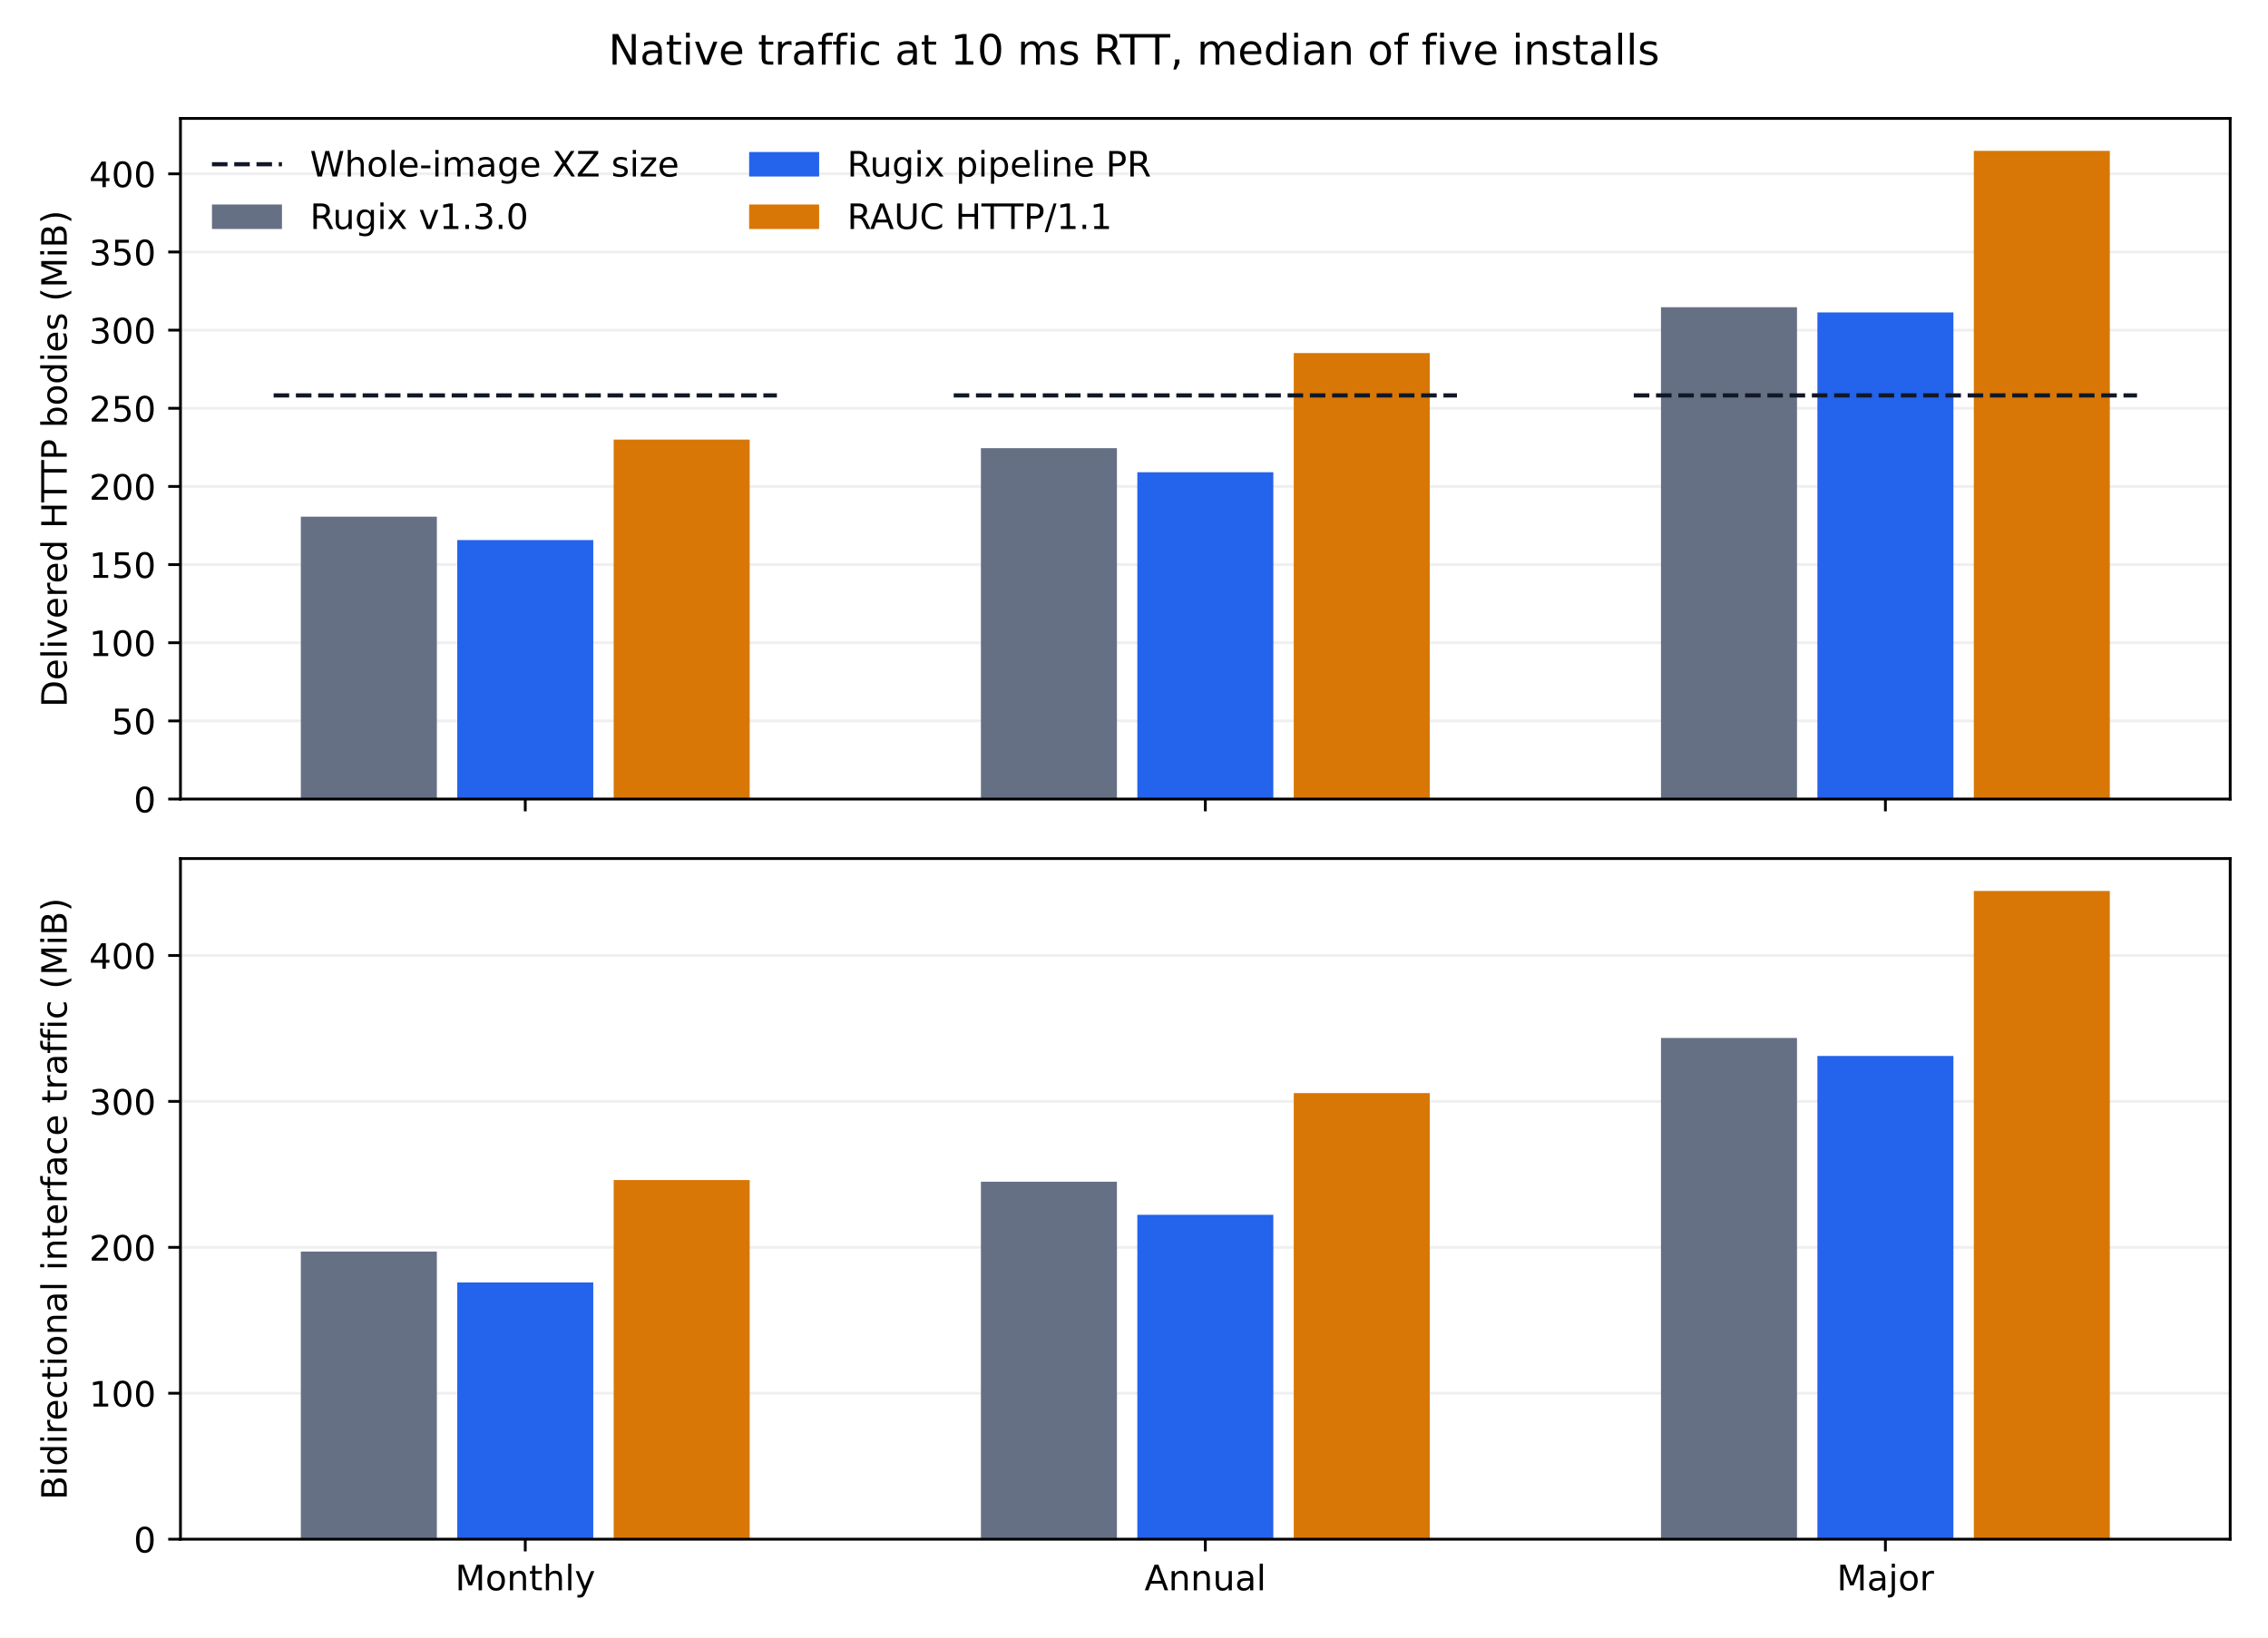
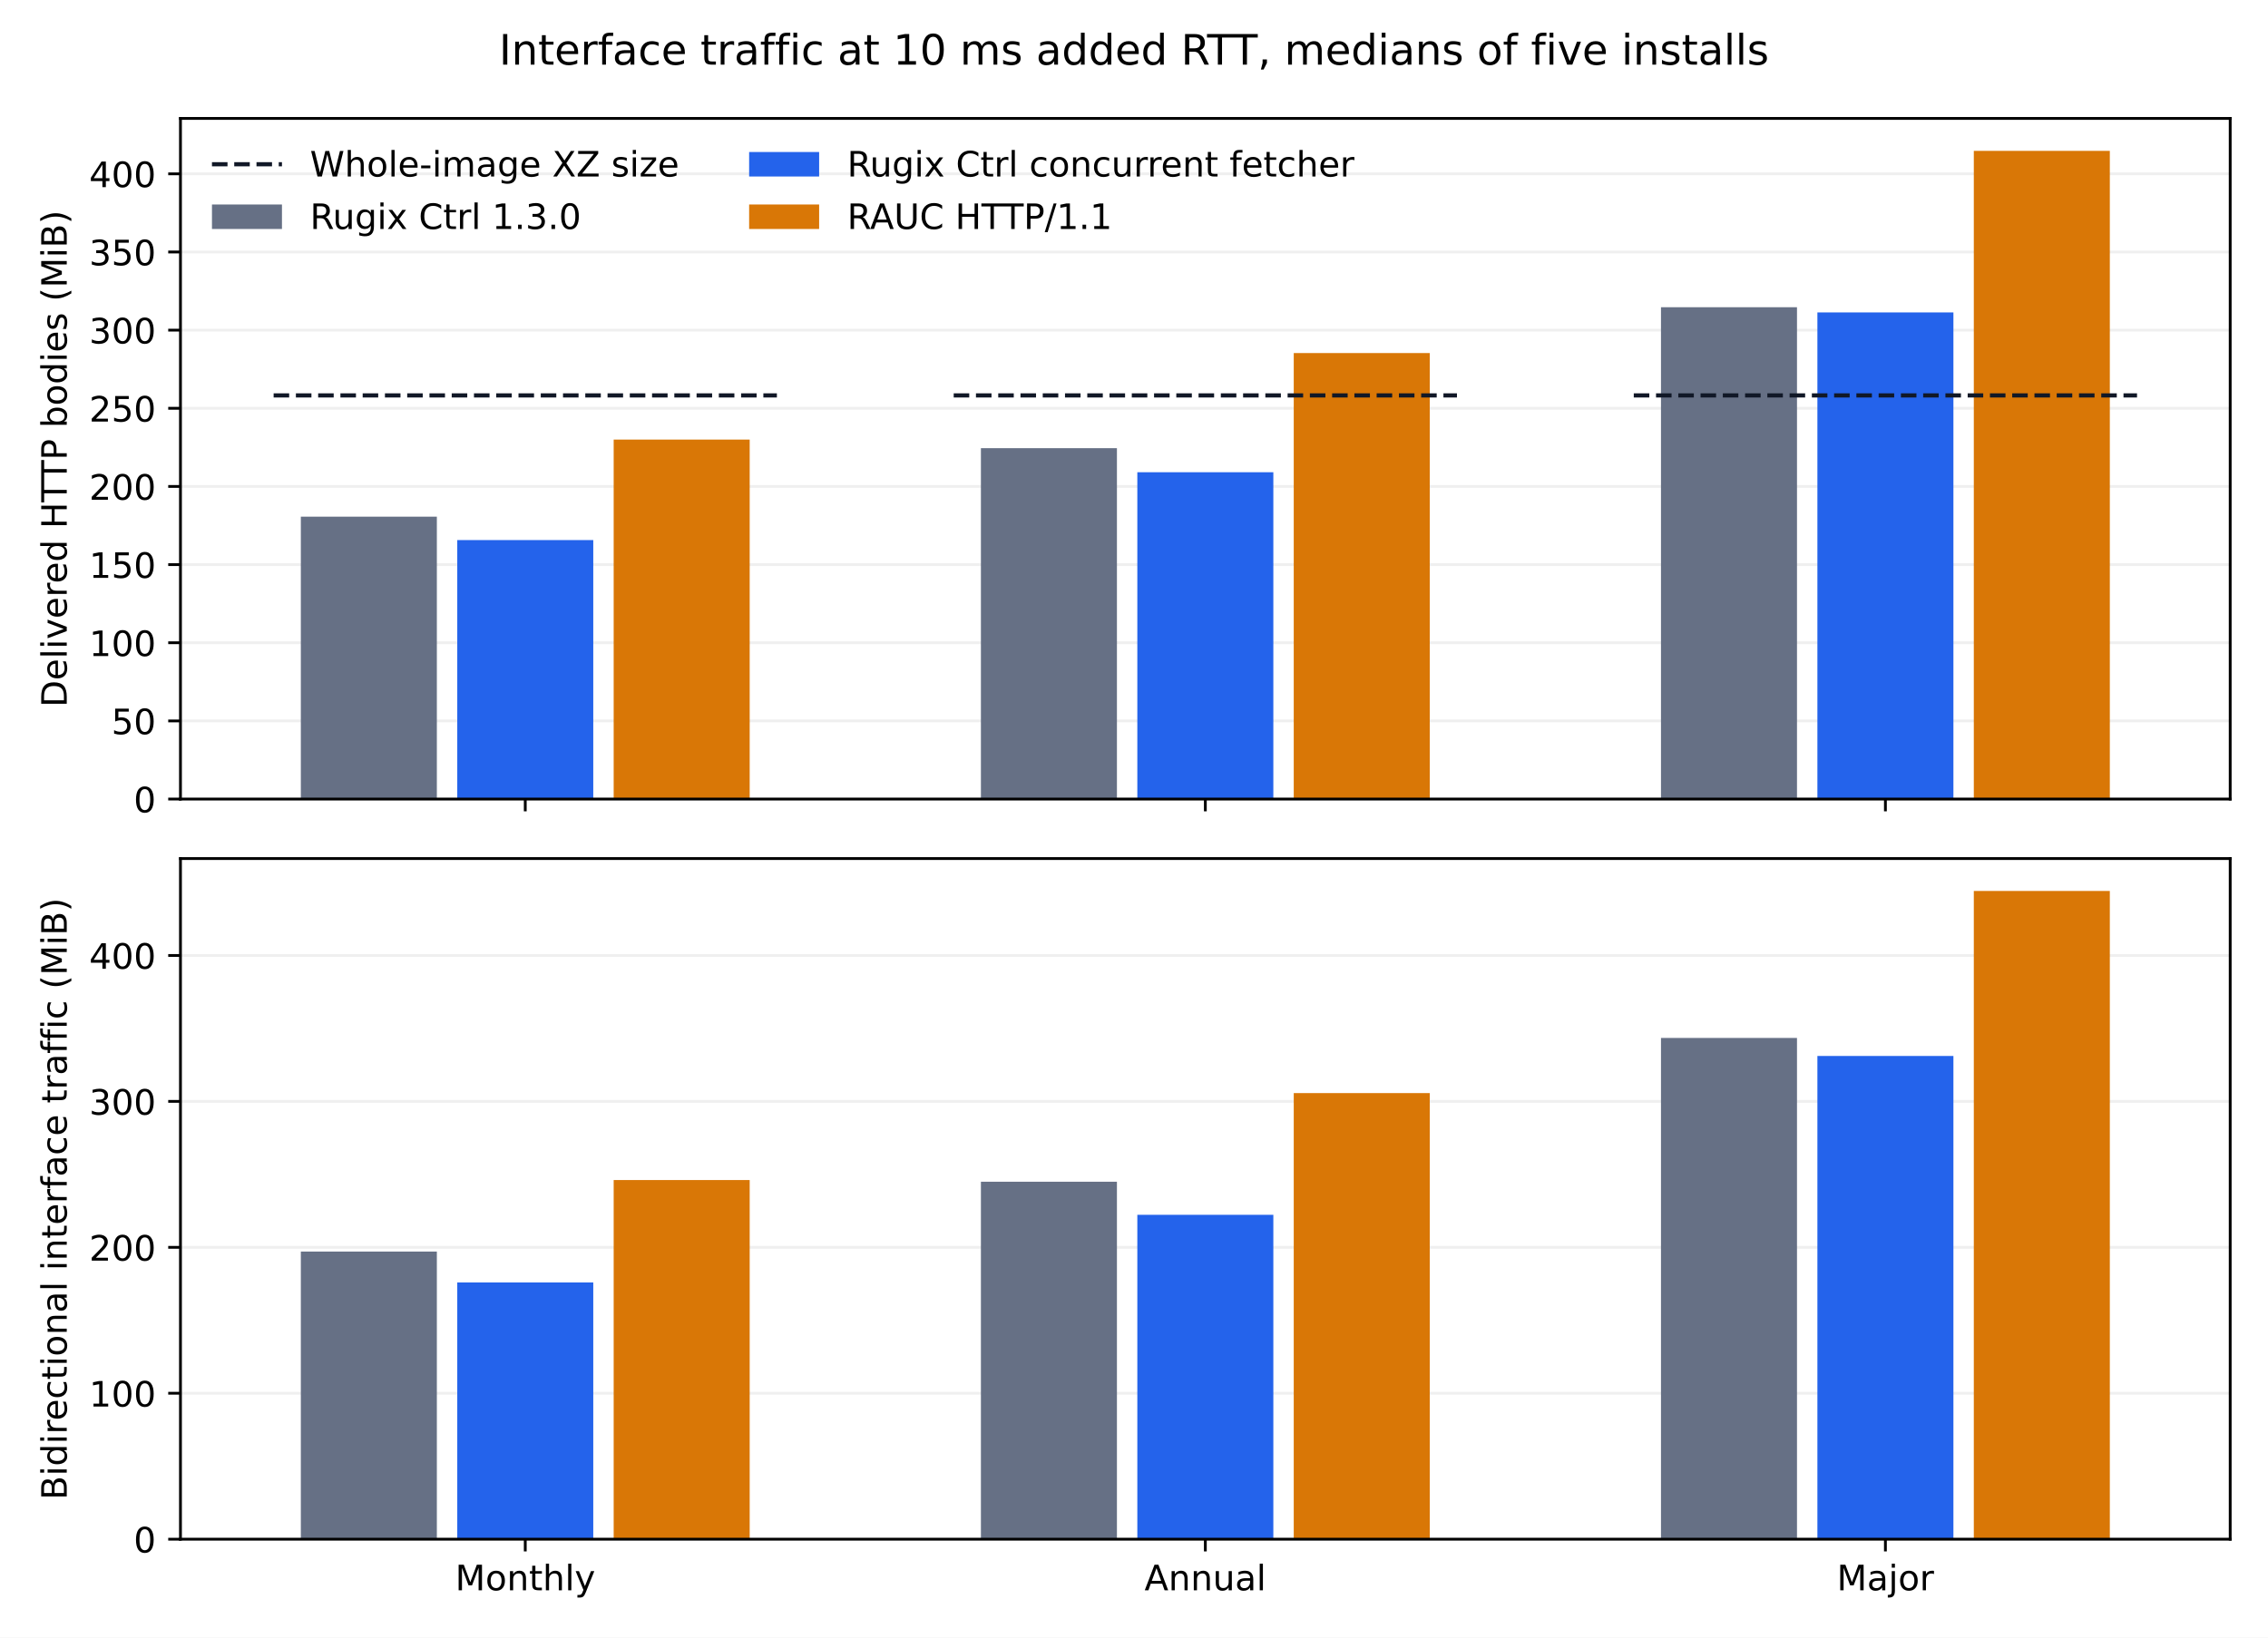
<svg xmlns="http://www.w3.org/2000/svg" xmlns:xlink="http://www.w3.org/1999/xlink" width="648pt" height="468pt" viewBox="0 0 648 468" version="1.1">
  <defs>
    <style type="text/css">*{stroke-linejoin: round; stroke-linecap: butt}</style>
  </defs>
  <g id="figure_1">
    <g id="patch_1">
      <path d="M 0 468  L 648 468  L 648 0  L 0 0  z " style="fill: #ffffff" />
    </g>
    <g id="axes_1">
      <g id="patch_2">
        <path d="M 51.562 228.36  L 637.2 228.36  L 637.2 33.843  L 51.562 33.843  z " style="fill: #ffffff" />
      </g>
      <g id="matplotlib.axis_1">
        <g id="xtick_1">
          <g id="line2d_1">
            <defs>
-               <path id="mf09c9409d4" d="M 0 0  L 0 3.5  " style="stroke: #000000; stroke-width: 0.8" />
+               <path id="m31101d21e7" d="M 0 0  L 0 3.5  " style="stroke: #000000; stroke-width: 0.8" />
            </defs>
            <g>
-               <use xlink:href="#mf09c9409d4" x="150.075" y="228.36" style="stroke: #000000; stroke-width: 0.8" />
+               <use xlink:href="#m31101d21e7" x="150.075" y="228.36" style="stroke: #000000; stroke-width: 0.8" />
            </g>
          </g>
        </g>
        <g id="xtick_2">
          <g id="line2d_2">
            <g>
-               <use xlink:href="#mf09c9409d4" x="344.381" y="228.36" style="stroke: #000000; stroke-width: 0.8" />
+               <use xlink:href="#m31101d21e7" x="344.381" y="228.36" style="stroke: #000000; stroke-width: 0.8" />
            </g>
          </g>
        </g>
        <g id="xtick_3">
          <g id="line2d_3">
            <g>
-               <use xlink:href="#mf09c9409d4" x="538.687" y="228.36" style="stroke: #000000; stroke-width: 0.8" />
+               <use xlink:href="#m31101d21e7" x="538.687" y="228.36" style="stroke: #000000; stroke-width: 0.8" />
            </g>
          </g>
        </g>
      </g>
      <g id="matplotlib.axis_2">
        <g id="ytick_1">
          <g id="line2d_4">
-             <path d="M 51.562 228.36  L 637.2 228.36  " clip-path="url(#pbe87847664)" style="fill: none; stroke: #b0b0b0; stroke-opacity: 0.2; stroke-width: 0.8; stroke-linecap: square" />
+             <path d="M 51.562 228.36  L 637.2 228.36  " clip-path="url(#p52dce8cac3)" style="fill: none; stroke: #b0b0b0; stroke-opacity: 0.2; stroke-width: 0.8; stroke-linecap: square" />
          </g>
          <g id="line2d_5">
            <defs>
-               <path id="m65cd93ced0" d="M 0 0  L -3.5 0  " style="stroke: #000000; stroke-width: 0.8" />
+               <path id="m9b62e01f57" d="M 0 0  L -3.5 0  " style="stroke: #000000; stroke-width: 0.8" />
            </defs>
            <g>
-               <use xlink:href="#m65cd93ced0" x="51.562" y="228.36" style="stroke: #000000; stroke-width: 0.8" />
+               <use xlink:href="#m9b62e01f57" x="51.562" y="228.36" style="stroke: #000000; stroke-width: 0.8" />
            </g>
          </g>
          <g id="text_1">
            <text style="font-size: 10px; font-family: 'DejaVu Sans'; text-anchor: end" x="44.562" y="232.158" transform="rotate(-0 44.56234 232.1585)">0</text>
          </g>
        </g>
        <g id="ytick_2">
          <g id="line2d_6">
-             <path d="M 51.562 206.025  L 637.2 206.025  " clip-path="url(#pbe87847664)" style="fill: none; stroke: #b0b0b0; stroke-opacity: 0.2; stroke-width: 0.8; stroke-linecap: square" />
+             <path d="M 51.562 206.025  L 637.2 206.025  " clip-path="url(#p52dce8cac3)" style="fill: none; stroke: #b0b0b0; stroke-opacity: 0.2; stroke-width: 0.8; stroke-linecap: square" />
          </g>
          <g id="line2d_7">
            <g>
-               <use xlink:href="#m65cd93ced0" x="51.562" y="206.025" style="stroke: #000000; stroke-width: 0.8" />
+               <use xlink:href="#m9b62e01f57" x="51.562" y="206.025" style="stroke: #000000; stroke-width: 0.8" />
            </g>
          </g>
          <g id="text_2">
            <text style="font-size: 10px; font-family: 'DejaVu Sans'; text-anchor: end" x="44.562" y="209.823" transform="rotate(-0 44.56234 209.8234)">50</text>
          </g>
        </g>
        <g id="ytick_3">
          <g id="line2d_8">
-             <path d="M 51.562 183.69  L 637.2 183.69  " clip-path="url(#pbe87847664)" style="fill: none; stroke: #b0b0b0; stroke-opacity: 0.2; stroke-width: 0.8; stroke-linecap: square" />
+             <path d="M 51.562 183.69  L 637.2 183.69  " clip-path="url(#p52dce8cac3)" style="fill: none; stroke: #b0b0b0; stroke-opacity: 0.2; stroke-width: 0.8; stroke-linecap: square" />
          </g>
          <g id="line2d_9">
            <g>
-               <use xlink:href="#m65cd93ced0" x="51.562" y="183.69" style="stroke: #000000; stroke-width: 0.8" />
+               <use xlink:href="#m9b62e01f57" x="51.562" y="183.69" style="stroke: #000000; stroke-width: 0.8" />
            </g>
          </g>
          <g id="text_3">
            <text style="font-size: 10px; font-family: 'DejaVu Sans'; text-anchor: end" x="44.562" y="187.488" transform="rotate(-0 44.56234 187.4884)">100</text>
          </g>
        </g>
        <g id="ytick_4">
          <g id="line2d_10">
-             <path d="M 51.562 161.355  L 637.2 161.355  " clip-path="url(#pbe87847664)" style="fill: none; stroke: #b0b0b0; stroke-opacity: 0.2; stroke-width: 0.8; stroke-linecap: square" />
+             <path d="M 51.562 161.355  L 637.2 161.355  " clip-path="url(#p52dce8cac3)" style="fill: none; stroke: #b0b0b0; stroke-opacity: 0.2; stroke-width: 0.8; stroke-linecap: square" />
          </g>
          <g id="line2d_11">
            <g>
-               <use xlink:href="#m65cd93ced0" x="51.562" y="161.355" style="stroke: #000000; stroke-width: 0.8" />
+               <use xlink:href="#m9b62e01f57" x="51.562" y="161.355" style="stroke: #000000; stroke-width: 0.8" />
            </g>
          </g>
          <g id="text_4">
            <text style="font-size: 10px; font-family: 'DejaVu Sans'; text-anchor: end" x="44.562" y="165.153" transform="rotate(-0 44.56234 165.1534)">150</text>
          </g>
        </g>
        <g id="ytick_5">
          <g id="line2d_12">
-             <path d="M 51.562 139.02  L 637.2 139.02  " clip-path="url(#pbe87847664)" style="fill: none; stroke: #b0b0b0; stroke-opacity: 0.2; stroke-width: 0.8; stroke-linecap: square" />
+             <path d="M 51.562 139.02  L 637.2 139.02  " clip-path="url(#p52dce8cac3)" style="fill: none; stroke: #b0b0b0; stroke-opacity: 0.2; stroke-width: 0.8; stroke-linecap: square" />
          </g>
          <g id="line2d_13">
            <g>
-               <use xlink:href="#m65cd93ced0" x="51.562" y="139.02" style="stroke: #000000; stroke-width: 0.8" />
+               <use xlink:href="#m9b62e01f57" x="51.562" y="139.02" style="stroke: #000000; stroke-width: 0.8" />
            </g>
          </g>
          <g id="text_5">
            <text style="font-size: 10px; font-family: 'DejaVu Sans'; text-anchor: end" x="44.562" y="142.818" transform="rotate(-0 44.56234 142.8184)">200</text>
          </g>
        </g>
        <g id="ytick_6">
          <g id="line2d_14">
-             <path d="M 51.562 116.684  L 637.2 116.684  " clip-path="url(#pbe87847664)" style="fill: none; stroke: #b0b0b0; stroke-opacity: 0.2; stroke-width: 0.8; stroke-linecap: square" />
+             <path d="M 51.562 116.684  L 637.2 116.684  " clip-path="url(#p52dce8cac3)" style="fill: none; stroke: #b0b0b0; stroke-opacity: 0.2; stroke-width: 0.8; stroke-linecap: square" />
          </g>
          <g id="line2d_15">
            <g>
-               <use xlink:href="#m65cd93ced0" x="51.562" y="116.684" style="stroke: #000000; stroke-width: 0.8" />
+               <use xlink:href="#m9b62e01f57" x="51.562" y="116.684" style="stroke: #000000; stroke-width: 0.8" />
            </g>
          </g>
          <g id="text_6">
            <text style="font-size: 10px; font-family: 'DejaVu Sans'; text-anchor: end" x="44.562" y="120.483" transform="rotate(-0 44.56234 120.4833)">250</text>
          </g>
        </g>
        <g id="ytick_7">
          <g id="line2d_16">
-             <path d="M 51.562 94.349  L 637.2 94.349  " clip-path="url(#pbe87847664)" style="fill: none; stroke: #b0b0b0; stroke-opacity: 0.2; stroke-width: 0.8; stroke-linecap: square" />
+             <path d="M 51.562 94.349  L 637.2 94.349  " clip-path="url(#p52dce8cac3)" style="fill: none; stroke: #b0b0b0; stroke-opacity: 0.2; stroke-width: 0.8; stroke-linecap: square" />
          </g>
          <g id="line2d_17">
            <g>
-               <use xlink:href="#m65cd93ced0" x="51.562" y="94.349" style="stroke: #000000; stroke-width: 0.8" />
+               <use xlink:href="#m9b62e01f57" x="51.562" y="94.349" style="stroke: #000000; stroke-width: 0.8" />
            </g>
          </g>
          <g id="text_7">
            <text style="font-size: 10px; font-family: 'DejaVu Sans'; text-anchor: end" x="44.562" y="98.148" transform="rotate(-0 44.56234 98.1483)">300</text>
          </g>
        </g>
        <g id="ytick_8">
          <g id="line2d_18">
-             <path d="M 51.562 72.014  L 637.2 72.014  " clip-path="url(#pbe87847664)" style="fill: none; stroke: #b0b0b0; stroke-opacity: 0.2; stroke-width: 0.8; stroke-linecap: square" />
+             <path d="M 51.562 72.014  L 637.2 72.014  " clip-path="url(#p52dce8cac3)" style="fill: none; stroke: #b0b0b0; stroke-opacity: 0.2; stroke-width: 0.8; stroke-linecap: square" />
          </g>
          <g id="line2d_19">
            <g>
-               <use xlink:href="#m65cd93ced0" x="51.562" y="72.014" style="stroke: #000000; stroke-width: 0.8" />
+               <use xlink:href="#m9b62e01f57" x="51.562" y="72.014" style="stroke: #000000; stroke-width: 0.8" />
            </g>
          </g>
          <g id="text_8">
            <text style="font-size: 10px; font-family: 'DejaVu Sans'; text-anchor: end" x="44.562" y="75.813" transform="rotate(-0 44.56234 75.81327)">350</text>
          </g>
        </g>
        <g id="ytick_9">
          <g id="line2d_20">
-             <path d="M 51.562 49.679  L 637.2 49.679  " clip-path="url(#pbe87847664)" style="fill: none; stroke: #b0b0b0; stroke-opacity: 0.2; stroke-width: 0.8; stroke-linecap: square" />
+             <path d="M 51.562 49.679  L 637.2 49.679  " clip-path="url(#p52dce8cac3)" style="fill: none; stroke: #b0b0b0; stroke-opacity: 0.2; stroke-width: 0.8; stroke-linecap: square" />
          </g>
          <g id="line2d_21">
            <g>
-               <use xlink:href="#m65cd93ced0" x="51.562" y="49.679" style="stroke: #000000; stroke-width: 0.8" />
+               <use xlink:href="#m9b62e01f57" x="51.562" y="49.679" style="stroke: #000000; stroke-width: 0.8" />
            </g>
          </g>
          <g id="text_9">
            <text style="font-size: 10px; font-family: 'DejaVu Sans'; text-anchor: end" x="44.562" y="53.478" transform="rotate(-0 44.56234 53.47824)">400</text>
          </g>
        </g>
        <g id="text_10">
          <text style="font-size: 10px; font-family: 'DejaVu Sans'; text-anchor: middle" x="19.073" y="131.101" transform="rotate(-90 19.0725 131.1012)">Delivered HTTP bodies (MiB)</text>
        </g>
      </g>
      <g id="patch_3">
-         <path d="M 85.954 228.36  L 124.816 228.36  L 124.816 147.659  L 85.954 147.659  z " clip-path="url(#pbe87847664)" style="fill: #667085" />
+         <path d="M 85.954 228.36  L 124.816 228.36  L 124.816 147.659  L 85.954 147.659  z " clip-path="url(#p52dce8cac3)" style="fill: #667085" />
      </g>
      <g id="patch_4">
-         <path d="M 280.26 228.36  L 319.121 228.36  L 319.121 128.077  L 280.26 128.077  z " clip-path="url(#pbe87847664)" style="fill: #667085" />
+         <path d="M 280.26 228.36  L 319.121 228.36  L 319.121 128.077  L 280.26 128.077  z " clip-path="url(#p52dce8cac3)" style="fill: #667085" />
      </g>
      <g id="patch_5">
-         <path d="M 474.566 228.36  L 513.427 228.36  L 513.427 87.798  L 474.566 87.798  z " clip-path="url(#pbe87847664)" style="fill: #667085" />
+         <path d="M 474.566 228.36  L 513.427 228.36  L 513.427 87.798  L 474.566 87.798  z " clip-path="url(#p52dce8cac3)" style="fill: #667085" />
      </g>
      <g id="patch_6">
-         <path d="M 130.645 228.36  L 169.506 228.36  L 169.506 154.344  L 130.645 154.344  z " clip-path="url(#pbe87847664)" style="fill: #2463eb" />
+         <path d="M 130.645 228.36  L 169.506 228.36  L 169.506 154.344  L 130.645 154.344  z " clip-path="url(#p52dce8cac3)" style="fill: #2463eb" />
      </g>
      <g id="patch_7">
-         <path d="M 324.951 228.36  L 363.812 228.36  L 363.812 134.961  L 324.951 134.961  z " clip-path="url(#pbe87847664)" style="fill: #2463eb" />
+         <path d="M 324.951 228.36  L 363.812 228.36  L 363.812 134.961  L 324.951 134.961  z " clip-path="url(#p52dce8cac3)" style="fill: #2463eb" />
      </g>
      <g id="patch_8">
-         <path d="M 519.256 228.36  L 558.118 228.36  L 558.118 89.285  L 519.256 89.285  z " clip-path="url(#pbe87847664)" style="fill: #2463eb" />
+         <path d="M 519.256 228.36  L 558.118 228.36  L 558.118 89.285  L 519.256 89.285  z " clip-path="url(#p52dce8cac3)" style="fill: #2463eb" />
      </g>
      <g id="patch_9">
-         <path d="M 175.335 228.36  L 214.196 228.36  L 214.196 125.632  L 175.335 125.632  z " clip-path="url(#pbe87847664)" style="fill: #d97706" />
+         <path d="M 175.335 228.36  L 214.196 228.36  L 214.196 125.632  L 175.335 125.632  z " clip-path="url(#p52dce8cac3)" style="fill: #d97706" />
      </g>
      <g id="patch_10">
-         <path d="M 369.641 228.36  L 408.502 228.36  L 408.502 100.89  L 369.641 100.89  z " clip-path="url(#pbe87847664)" style="fill: #d97706" />
+         <path d="M 369.641 228.36  L 408.502 228.36  L 408.502 100.89  L 369.641 100.89  z " clip-path="url(#p52dce8cac3)" style="fill: #d97706" />
      </g>
      <g id="patch_11">
-         <path d="M 563.947 228.36  L 602.808 228.36  L 602.808 43.106  L 563.947 43.106  z " clip-path="url(#pbe87847664)" style="fill: #d97706" />
+         <path d="M 563.947 228.36  L 602.808 228.36  L 602.808 43.106  L 563.947 43.106  z " clip-path="url(#p52dce8cac3)" style="fill: #d97706" />
      </g>
      <g id="line2d_22">
-         <path d="M 78.182 113  L 221.969 113  " clip-path="url(#pbe87847664)" style="fill: none; stroke-dasharray: 4.44,1.92; stroke-dashoffset: 0; stroke: #111827; stroke-width: 1.2" />
+         <path d="M 78.182 113  L 221.969 113  " clip-path="url(#p52dce8cac3)" style="fill: none; stroke-dasharray: 4.44,1.92; stroke-dashoffset: 0; stroke: #111827; stroke-width: 1.2" />
      </g>
      <g id="line2d_23">
-         <path d="M 272.488 113  L 416.274 113  " clip-path="url(#pbe87847664)" style="fill: none; stroke-dasharray: 4.44,1.92; stroke-dashoffset: 0; stroke: #111827; stroke-width: 1.2" />
+         <path d="M 272.488 113  L 416.274 113  " clip-path="url(#p52dce8cac3)" style="fill: none; stroke-dasharray: 4.44,1.92; stroke-dashoffset: 0; stroke: #111827; stroke-width: 1.2" />
      </g>
      <g id="line2d_24">
-         <path d="M 466.794 113  L 610.58 113  " clip-path="url(#pbe87847664)" style="fill: none; stroke-dasharray: 4.44,1.92; stroke-dashoffset: 0; stroke: #111827; stroke-width: 1.2" />
+         <path d="M 466.794 113  L 610.58 113  " clip-path="url(#p52dce8cac3)" style="fill: none; stroke-dasharray: 4.44,1.92; stroke-dashoffset: 0; stroke: #111827; stroke-width: 1.2" />
      </g>
      <g id="patch_12">
        <path d="M 51.562 228.36  L 51.562 33.843  " style="fill: none; stroke: #000000; stroke-width: 0.8; stroke-linejoin: miter; stroke-linecap: square" />
      </g>
      <g id="patch_13">
        <path d="M 637.2 228.36  L 637.2 33.843  " style="fill: none; stroke: #000000; stroke-width: 0.8; stroke-linejoin: miter; stroke-linecap: square" />
      </g>
      <g id="patch_14">
        <path d="M 51.562 228.36  L 637.2 228.36  " style="fill: none; stroke: #000000; stroke-width: 0.8; stroke-linejoin: miter; stroke-linecap: square" />
      </g>
      <g id="patch_15">
        <path d="M 51.562 33.843  L 637.2 33.843  " style="fill: none; stroke: #000000; stroke-width: 0.8; stroke-linejoin: miter; stroke-linecap: square" />
      </g>
      <g id="legend_1">
        <g id="line2d_25">
          <path d="M 60.562 46.941  L 70.562 46.941  L 80.562 46.941  " style="fill: none; stroke-dasharray: 4.44,1.92; stroke-dashoffset: 0; stroke: #111827; stroke-width: 1.2" />
        </g>
        <g id="text_11">
          <text style="font-size: 10px; font-family: 'DejaVu Sans'; text-anchor: start" x="88.562" y="50.441" transform="rotate(-0 88.56234 50.44125)">Whole-image XZ size</text>
        </g>
        <g id="patch_16">
          <path d="M 60.562 65.442  L 80.562 65.442  L 80.562 58.442  L 60.562 58.442  z " style="fill: #667085" />
        </g>
        <g id="text_12">
-           <text style="font-size: 10px; font-family: 'DejaVu Sans'; text-anchor: start" x="88.562" y="65.442" transform="rotate(-0 88.56234 65.44203)">Rugix v1.3.0</text>
+           <text style="font-size: 10px; font-family: 'DejaVu Sans'; text-anchor: start" x="88.562" y="65.442" transform="rotate(-0 88.56234 65.44203)">Rugix Ctrl 1.3.0</text>
        </g>
        <g id="patch_17">
          <path d="M 214.039 50.441  L 234.039 50.441  L 234.039 43.441  L 214.039 43.441  z " style="fill: #2463eb" />
        </g>
        <g id="text_13">
-           <text style="font-size: 10px; font-family: 'DejaVu Sans'; text-anchor: start" x="242.039" y="50.441" transform="rotate(-0 242.0389 50.44125)">Rugix pipeline PR</text>
+           <text style="font-size: 10px; font-family: 'DejaVu Sans'; text-anchor: start" x="242.039" y="50.441" transform="rotate(-0 242.0389 50.44125)">Rugix Ctrl concurrent fetcher</text>
        </g>
        <g id="patch_18">
          <path d="M 214.039 65.442  L 234.039 65.442  L 234.039 58.442  L 214.039 58.442  z " style="fill: #d97706" />
        </g>
        <g id="text_14">
          <text style="font-size: 10px; font-family: 'DejaVu Sans'; text-anchor: start" x="242.039" y="65.442" transform="rotate(-0 242.0389 65.44203)">RAUC HTTP/1.1</text>
        </g>
      </g>
    </g>
    <g id="axes_2">
      <g id="patch_19">
        <path d="M 51.562 439.878  L 637.2 439.878  L 637.2 245.361  L 51.562 245.361  z " style="fill: #ffffff" />
      </g>
      <g id="matplotlib.axis_3">
        <g id="xtick_4">
          <g id="line2d_26">
            <g>
-               <use xlink:href="#mf09c9409d4" x="150.075" y="439.878" style="stroke: #000000; stroke-width: 0.8" />
+               <use xlink:href="#m31101d21e7" x="150.075" y="439.878" style="stroke: #000000; stroke-width: 0.8" />
            </g>
          </g>
          <g id="text_15">
            <text style="font-size: 10px; font-family: 'DejaVu Sans'; text-anchor: middle" x="150.075" y="454.476" transform="rotate(-0 150.0754 454.4761)">Monthly</text>
          </g>
        </g>
        <g id="xtick_5">
          <g id="line2d_27">
            <g>
-               <use xlink:href="#mf09c9409d4" x="344.381" y="439.878" style="stroke: #000000; stroke-width: 0.8" />
+               <use xlink:href="#m31101d21e7" x="344.381" y="439.878" style="stroke: #000000; stroke-width: 0.8" />
            </g>
          </g>
          <g id="text_16">
            <text style="font-size: 10px; font-family: 'DejaVu Sans'; text-anchor: middle" x="344.381" y="454.476" transform="rotate(-0 344.3812 454.4761)">Annual</text>
          </g>
        </g>
        <g id="xtick_6">
          <g id="line2d_28">
            <g>
-               <use xlink:href="#mf09c9409d4" x="538.687" y="439.878" style="stroke: #000000; stroke-width: 0.8" />
+               <use xlink:href="#m31101d21e7" x="538.687" y="439.878" style="stroke: #000000; stroke-width: 0.8" />
            </g>
          </g>
          <g id="text_17">
            <text style="font-size: 10px; font-family: 'DejaVu Sans'; text-anchor: middle" x="538.687" y="454.476" transform="rotate(-0 538.687 454.4761)">Major</text>
          </g>
        </g>
      </g>
      <g id="matplotlib.axis_4">
        <g id="ytick_10">
          <g id="line2d_29">
-             <path d="M 51.562 439.878  L 637.2 439.878  " clip-path="url(#p30a7e5abf5)" style="fill: none; stroke: #b0b0b0; stroke-opacity: 0.2; stroke-width: 0.8; stroke-linecap: square" />
+             <path d="M 51.562 439.878  L 637.2 439.878  " clip-path="url(#pbdce1d0f9f)" style="fill: none; stroke: #b0b0b0; stroke-opacity: 0.2; stroke-width: 0.8; stroke-linecap: square" />
          </g>
          <g id="line2d_30">
            <g>
-               <use xlink:href="#m65cd93ced0" x="51.562" y="439.878" style="stroke: #000000; stroke-width: 0.8" />
+               <use xlink:href="#m9b62e01f57" x="51.562" y="439.878" style="stroke: #000000; stroke-width: 0.8" />
            </g>
          </g>
          <g id="text_18">
            <text style="font-size: 10px; font-family: 'DejaVu Sans'; text-anchor: end" x="44.562" y="443.676" transform="rotate(-0 44.56234 443.6765)">0</text>
          </g>
        </g>
        <g id="ytick_11">
          <g id="line2d_31">
-             <path d="M 51.562 398.172  L 637.2 398.172  " clip-path="url(#p30a7e5abf5)" style="fill: none; stroke: #b0b0b0; stroke-opacity: 0.2; stroke-width: 0.8; stroke-linecap: square" />
+             <path d="M 51.562 398.172  L 637.2 398.172  " clip-path="url(#pbdce1d0f9f)" style="fill: none; stroke: #b0b0b0; stroke-opacity: 0.2; stroke-width: 0.8; stroke-linecap: square" />
          </g>
          <g id="line2d_32">
            <g>
-               <use xlink:href="#m65cd93ced0" x="51.562" y="398.172" style="stroke: #000000; stroke-width: 0.8" />
+               <use xlink:href="#m9b62e01f57" x="51.562" y="398.172" style="stroke: #000000; stroke-width: 0.8" />
            </g>
          </g>
          <g id="text_19">
            <text style="font-size: 10px; font-family: 'DejaVu Sans'; text-anchor: end" x="44.562" y="401.971" transform="rotate(-0 44.56234 401.9709)">100</text>
          </g>
        </g>
        <g id="ytick_12">
          <g id="line2d_33">
-             <path d="M 51.562 356.467  L 637.2 356.467  " clip-path="url(#p30a7e5abf5)" style="fill: none; stroke: #b0b0b0; stroke-opacity: 0.2; stroke-width: 0.8; stroke-linecap: square" />
+             <path d="M 51.562 356.467  L 637.2 356.467  " clip-path="url(#pbdce1d0f9f)" style="fill: none; stroke: #b0b0b0; stroke-opacity: 0.2; stroke-width: 0.8; stroke-linecap: square" />
          </g>
          <g id="line2d_34">
            <g>
-               <use xlink:href="#m65cd93ced0" x="51.562" y="356.467" style="stroke: #000000; stroke-width: 0.8" />
+               <use xlink:href="#m9b62e01f57" x="51.562" y="356.467" style="stroke: #000000; stroke-width: 0.8" />
            </g>
          </g>
          <g id="text_20">
            <text style="font-size: 10px; font-family: 'DejaVu Sans'; text-anchor: end" x="44.562" y="360.265" transform="rotate(-0 44.56234 360.2654)">200</text>
          </g>
        </g>
        <g id="ytick_13">
          <g id="line2d_35">
-             <path d="M 51.562 314.761  L 637.2 314.761  " clip-path="url(#p30a7e5abf5)" style="fill: none; stroke: #b0b0b0; stroke-opacity: 0.2; stroke-width: 0.8; stroke-linecap: square" />
+             <path d="M 51.562 314.761  L 637.2 314.761  " clip-path="url(#pbdce1d0f9f)" style="fill: none; stroke: #b0b0b0; stroke-opacity: 0.2; stroke-width: 0.8; stroke-linecap: square" />
          </g>
          <g id="line2d_36">
            <g>
-               <use xlink:href="#m65cd93ced0" x="51.562" y="314.761" style="stroke: #000000; stroke-width: 0.8" />
+               <use xlink:href="#m9b62e01f57" x="51.562" y="314.761" style="stroke: #000000; stroke-width: 0.8" />
            </g>
          </g>
          <g id="text_21">
            <text style="font-size: 10px; font-family: 'DejaVu Sans'; text-anchor: end" x="44.562" y="318.56" transform="rotate(-0 44.56234 318.5598)">300</text>
          </g>
        </g>
        <g id="ytick_14">
          <g id="line2d_37">
-             <path d="M 51.562 273.055  L 637.2 273.055  " clip-path="url(#p30a7e5abf5)" style="fill: none; stroke: #b0b0b0; stroke-opacity: 0.2; stroke-width: 0.8; stroke-linecap: square" />
+             <path d="M 51.562 273.055  L 637.2 273.055  " clip-path="url(#pbdce1d0f9f)" style="fill: none; stroke: #b0b0b0; stroke-opacity: 0.2; stroke-width: 0.8; stroke-linecap: square" />
          </g>
          <g id="line2d_38">
            <g>
-               <use xlink:href="#m65cd93ced0" x="51.562" y="273.055" style="stroke: #000000; stroke-width: 0.8" />
+               <use xlink:href="#m9b62e01f57" x="51.562" y="273.055" style="stroke: #000000; stroke-width: 0.8" />
            </g>
          </g>
          <g id="text_22">
            <text style="font-size: 10px; font-family: 'DejaVu Sans'; text-anchor: end" x="44.562" y="276.854" transform="rotate(-0 44.56234 276.8543)">400</text>
          </g>
        </g>
        <g id="text_23">
          <text style="font-size: 10px; font-family: 'DejaVu Sans'; text-anchor: middle" x="19.073" y="342.619" transform="rotate(-90 19.0725 342.6192)">Bidirectional interface traffic (MiB)</text>
        </g>
      </g>
      <g id="patch_20">
-         <path d="M 85.954 439.878  L 124.816 439.878  L 124.816 357.678  L 85.954 357.678  z " clip-path="url(#p30a7e5abf5)" style="fill: #667085" />
+         <path d="M 85.954 439.878  L 124.816 439.878  L 124.816 357.678  L 85.954 357.678  z " clip-path="url(#pbdce1d0f9f)" style="fill: #667085" />
      </g>
      <g id="patch_21">
-         <path d="M 280.26 439.878  L 319.121 439.878  L 319.121 337.718  L 280.26 337.718  z " clip-path="url(#p30a7e5abf5)" style="fill: #667085" />
+         <path d="M 280.26 439.878  L 319.121 439.878  L 319.121 337.718  L 280.26 337.718  z " clip-path="url(#pbdce1d0f9f)" style="fill: #667085" />
      </g>
      <g id="patch_22">
-         <path d="M 474.566 439.878  L 513.427 439.878  L 513.427 296.624  L 474.566 296.624  z " clip-path="url(#p30a7e5abf5)" style="fill: #667085" />
+         <path d="M 474.566 439.878  L 513.427 439.878  L 513.427 296.624  L 474.566 296.624  z " clip-path="url(#pbdce1d0f9f)" style="fill: #667085" />
      </g>
      <g id="patch_23">
-         <path d="M 130.645 439.878  L 169.506 439.878  L 169.506 366.512  L 130.645 366.512  z " clip-path="url(#p30a7e5abf5)" style="fill: #2463eb" />
+         <path d="M 130.645 439.878  L 169.506 439.878  L 169.506 366.512  L 130.645 366.512  z " clip-path="url(#pbdce1d0f9f)" style="fill: #2463eb" />
      </g>
      <g id="patch_24">
-         <path d="M 324.951 439.878  L 363.812 439.878  L 363.812 347.175  L 324.951 347.175  z " clip-path="url(#p30a7e5abf5)" style="fill: #2463eb" />
+         <path d="M 324.951 439.878  L 363.812 439.878  L 363.812 347.175  L 324.951 347.175  z " clip-path="url(#pbdce1d0f9f)" style="fill: #2463eb" />
      </g>
      <g id="patch_25">
-         <path d="M 519.256 439.878  L 558.118 439.878  L 558.118 301.777  L 519.256 301.777  z " clip-path="url(#p30a7e5abf5)" style="fill: #2463eb" />
+         <path d="M 519.256 439.878  L 558.118 439.878  L 558.118 301.777  L 519.256 301.777  z " clip-path="url(#pbdce1d0f9f)" style="fill: #2463eb" />
      </g>
      <g id="patch_26">
-         <path d="M 175.335 439.878  L 214.196 439.878  L 214.196 337.231  L 175.335 337.231  z " clip-path="url(#p30a7e5abf5)" style="fill: #d97706" />
+         <path d="M 175.335 439.878  L 214.196 439.878  L 214.196 337.231  L 175.335 337.231  z " clip-path="url(#pbdce1d0f9f)" style="fill: #d97706" />
      </g>
      <g id="patch_27">
-         <path d="M 369.641 439.878  L 408.502 439.878  L 408.502 312.383  L 369.641 312.383  z " clip-path="url(#p30a7e5abf5)" style="fill: #d97706" />
+         <path d="M 369.641 439.878  L 408.502 439.878  L 408.502 312.383  L 369.641 312.383  z " clip-path="url(#pbdce1d0f9f)" style="fill: #d97706" />
      </g>
      <g id="patch_28">
-         <path d="M 563.947 439.878  L 602.808 439.878  L 602.808 254.624  L 563.947 254.624  z " clip-path="url(#p30a7e5abf5)" style="fill: #d97706" />
+         <path d="M 563.947 439.878  L 602.808 439.878  L 602.808 254.624  L 563.947 254.624  z " clip-path="url(#pbdce1d0f9f)" style="fill: #d97706" />
      </g>
      <g id="patch_29">
        <path d="M 51.562 439.878  L 51.562 245.361  " style="fill: none; stroke: #000000; stroke-width: 0.8; stroke-linejoin: miter; stroke-linecap: square" />
      </g>
      <g id="patch_30">
        <path d="M 637.2 439.878  L 637.2 245.361  " style="fill: none; stroke: #000000; stroke-width: 0.8; stroke-linejoin: miter; stroke-linecap: square" />
      </g>
      <g id="patch_31">
        <path d="M 51.562 439.878  L 637.2 439.878  " style="fill: none; stroke: #000000; stroke-width: 0.8; stroke-linejoin: miter; stroke-linecap: square" />
      </g>
      <g id="patch_32">
        <path d="M 51.562 245.361  L 637.2 245.361  " style="fill: none; stroke: #000000; stroke-width: 0.8; stroke-linejoin: miter; stroke-linecap: square" />
      </g>
    </g>
    <g id="text_24">
-       <text style="font-size: 12px; font-family: 'DejaVu Sans'; text-anchor: middle" x="324" y="18.478" transform="rotate(-0 324 18.47812)">Native traffic at 10 ms RTT, median of five installs</text>
+       <text style="font-size: 12px; font-family: 'DejaVu Sans'; text-anchor: middle" x="324" y="18.478" transform="rotate(-0 324 18.47812)">Interface traffic at 10 ms added RTT, medians of five installs</text>
    </g>
  </g>
  <defs>
-     <clipPath id="pbe87847664">
+     <clipPath id="p52dce8cac3">
      <rect x="51.562" y="33.843" width="585.638" height="194.517" />
    </clipPath>
-     <clipPath id="p30a7e5abf5">
+     <clipPath id="pbdce1d0f9f">
      <rect x="51.562" y="245.361" width="585.638" height="194.517" />
    </clipPath>
  </defs>
</svg>
